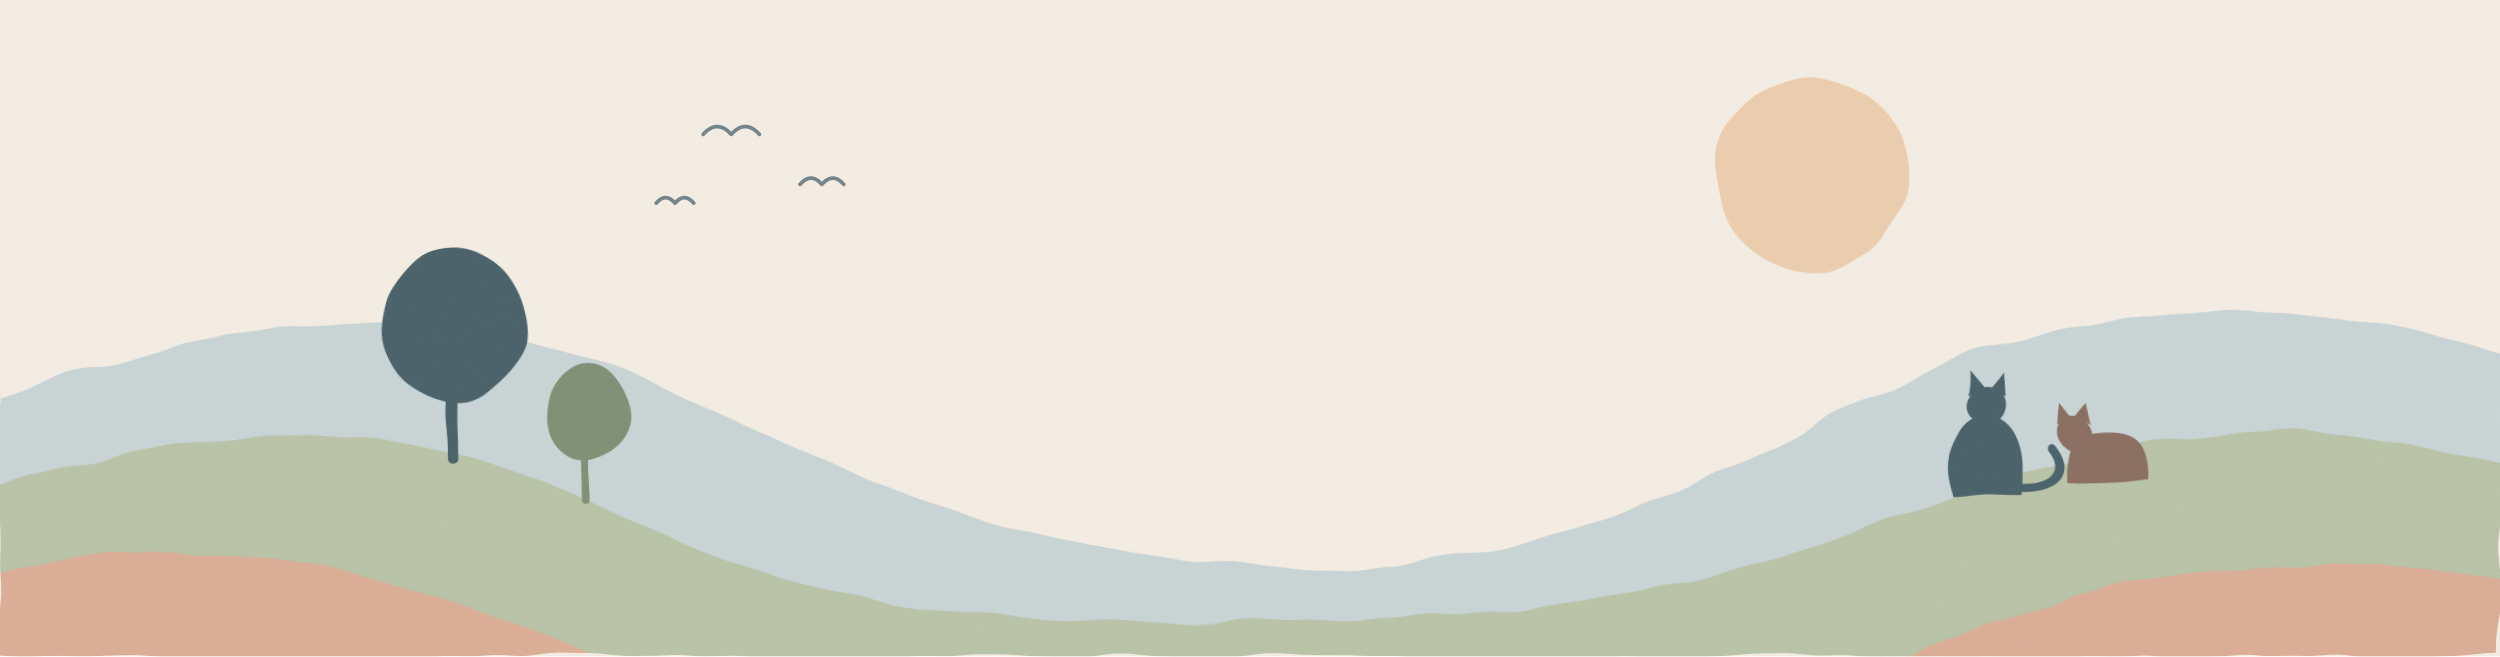
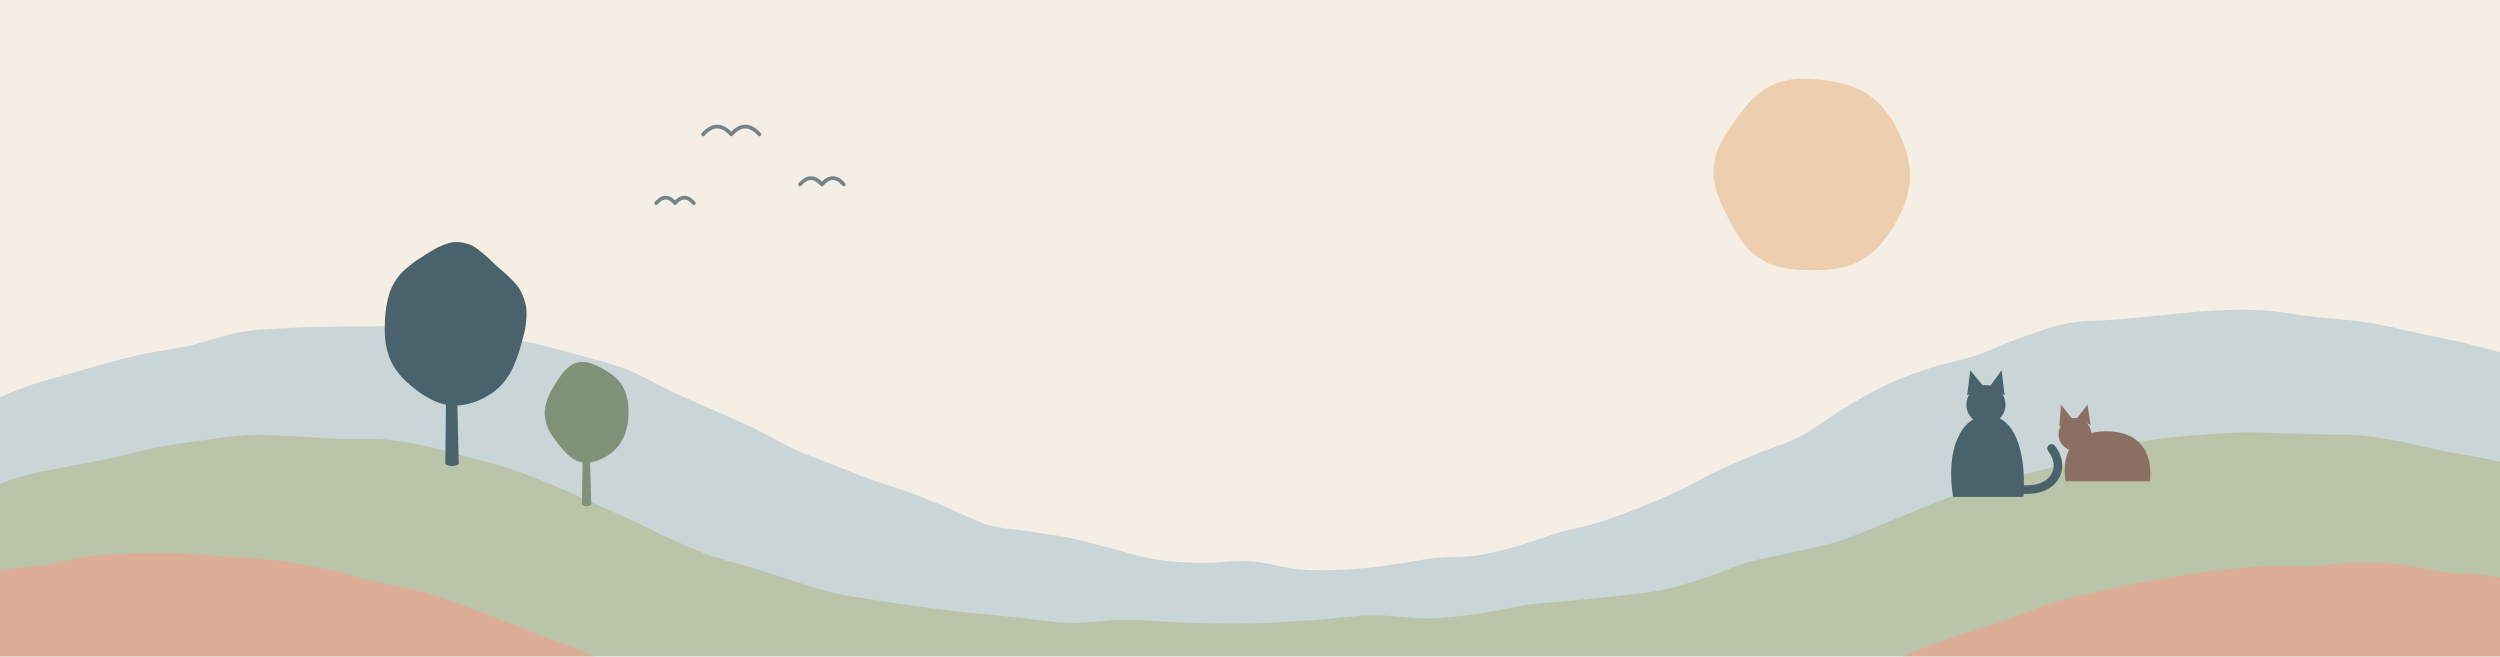
<svg xmlns="http://www.w3.org/2000/svg" viewBox="0 0 1600 420" preserveAspectRatio="xMidYMax slice">
-   <defs>
-     <filter id="rough" x="-5%" y="-5%" width="110%" height="110%">
-       <feTurbulence type="fractalNoise" baseFrequency="0.018" numOctaves="2" seed="7" result="n" />
-       <feDisplacementMap in="SourceGraphic" in2="n" scale="9" />
-     </filter>
-     <filter id="grain" x="0" y="0" width="100%" height="100%">
-       <feTurbulence type="fractalNoise" baseFrequency="0.9" numOctaves="2" seed="3" />
-       <feColorMatrix values="0 0 0 0 0.35  0 0 0 0 0.3  0 0 0 0 0.25  0 0 0 0.5 0" />
-     </filter>
-   </defs>
  <rect width="1600" height="420" fill="#f4eee4" />
-   <g filter="url(#rough)">
-     <circle cx="1160" cy="112" r="62" fill="#ecc9a6" opacity="0.85" />
-     <path d="M-20 262 C150 196 300 188 430 250 S650 352 800 362 S1050 332 1180 262 S1450 178 1620 232 L1620 440 L-20 440Z" fill="#c9d5d6" />
-     <path d="M-20 318 C120 268 260 262 380 322 S600 402 800 398 S1080 382 1240 322 S1480 268 1620 300 L1620 440 L-20 440Z" fill="#b9c4a8" />
-     <path d="M-20 372 C90 338 240 348 420 440 L-20 440Z" fill="#dcae97" />
-     <path d="M1180 440 C1340 356 1500 348 1620 374 L1620 440Z" fill="#dcae97" />
-     <g fill="#4a626b" transform="translate(110 8)">
-       <rect x="176" y="236" width="7" height="52" rx="3" />
-       <path d="M180 150 C214 152 232 186 226 214 C221 240 198 252 178 250 C154 248 136 228 136 202 C136 172 154 149 180 150Z" />
-     </g>
-     <g fill="#7f9176" transform="translate(110 26)">
-       <rect x="262" y="262" width="5" height="34" rx="2" />
-       <path d="M265 206 C286 208 296 230 292 248 C288 264 276 270 264 269 C249 268 239 255 240 239 C241 221 250 205 265 206Z" />
-     </g>
-     <g fill="#4a626b" transform="translate(1250 256)">
-       <path d="M0 62 C-5 32 5 10 22 10 C39 10 47 32 45 62Z" />
-       <circle cx="21" cy="3" r="12.5" />
-       <path d="M9 -3 L11 -19 L20 -8Z M23 -8 L31 -19 L33 -3Z" />
-       <path d="M42 57 C64 60 73 44 63 31" fill="none" stroke="#4a626b" stroke-width="5.5" stroke-linecap="round" />
-     </g>
-     <g fill="#8b6f62" transform="translate(1322 270)">
-       <path d="M0 38 C-3 18 6 6 26 6 C46 6 56 18 54 38Z" />
-       <circle cx="6" cy="8" r="10.5" />
-       <path d="M-4 3 L-3 -11 L5 -1Z M7 -2 L14 -11 L16 2Z" />
-     </g>
+   <path d="M1222.4 112.0C1222.5 116.6 1221.7 121.4 1220.5 125.8C1219.4 130.3 1217.4 134.5 1215.3 138.6C1213.3 142.8 1210.9 146.7 1208.2 150.4C1205.5 154.2 1202.5 157.9 1199.0 161.0C1195.6 164.0 1191.5 166.7 1187.2 168.6C1183.0 170.4 1178.3 171.4 1173.7 172.1C1169.2 172.8 1164.6 172.9 1160.0 172.9C1155.4 172.9 1150.8 172.8 1146.3 172.2C1141.7 171.5 1136.9 170.7 1132.6 168.9C1128.4 167.0 1124.2 164.3 1120.7 161.2C1117.3 158.1 1114.6 154.1 1112.0 150.3C1109.5 146.4 1107.4 142.4 1105.4 138.3C1103.4 134.2 1101.2 130.1 1099.8 125.8C1098.3 121.4 1096.9 116.6 1096.7 112.0C1096.5 107.4 1097.3 102.4 1098.6 98.0C1100.0 93.6 1102.4 89.4 1104.8 85.4C1107.1 81.4 1109.7 77.8 1112.5 74.1C1115.3 70.5 1118.0 66.8 1121.4 63.6C1124.7 60.4 1128.5 57.3 1132.6 55.2C1136.7 53.1 1141.5 51.7 1146.1 50.9C1150.6 50.2 1155.4 50.4 1160.0 50.6C1164.6 50.8 1169.1 51.4 1173.6 52.3C1178.1 53.2 1182.7 54.2 1187.0 56.0C1191.2 57.8 1195.5 60.1 1199.1 63.0C1202.6 65.9 1205.8 69.6 1208.5 73.3C1211.3 77.0 1213.5 81.1 1215.4 85.3C1217.4 89.5 1219.2 93.8 1220.4 98.2C1221.5 102.7 1222.4 107.4 1222.4 112.0Z" fill="#ecc9a6" opacity="0.85" />
+   <path d="M-20.0 263.2C-14.0 260.6 4.2 252.0 16.1 247.7C28.1 243.4 39.9 240.6 51.6 237.2C63.4 233.9 75.0 230.3 86.5 227.7C98.1 225.0 109.5 223.8 120.8 221.3C132.1 218.7 143.4 214.5 154.5 212.5C165.6 210.6 176.6 210.4 187.6 209.8C198.5 209.2 209.3 209.1 220.0 209.0C230.7 208.8 241.3 208.9 251.8 208.7C262.3 208.5 272.8 206.9 283.1 207.8C293.4 208.8 303.6 212.3 313.7 214.3C323.8 216.4 333.8 218.0 343.7 220.2C353.6 222.5 363.4 225.3 373.1 228.0C382.8 230.7 392.3 232.9 401.8 236.7C411.3 240.4 420.8 246.3 430.0 250.6C439.2 255.0 448.4 258.8 457.3 262.8C466.2 266.8 474.9 270.5 483.6 274.6C492.2 278.8 500.6 283.9 509.0 287.8C517.4 291.6 525.7 294.6 534.0 297.8C542.2 301.1 550.4 304.3 558.5 307.3C566.7 310.2 574.8 312.5 583.0 315.5C591.1 318.6 599.3 322.0 607.5 325.4C615.7 328.8 624.0 333.5 632.3 335.9C640.7 338.3 649.1 338.7 657.7 340.0C666.3 341.4 674.9 342.3 683.8 344.1C692.7 345.9 701.6 348.6 710.9 350.9C720.1 353.2 729.4 356.4 739.1 358.0C748.7 359.5 758.6 360.1 768.7 360.3C778.9 360.5 789.6 358.5 800.0 359.2C810.4 359.8 821.2 363.5 831.4 364.4C841.6 365.2 851.6 365.0 861.5 364.5C871.3 364.0 880.9 362.8 890.3 361.5C899.8 360.3 909.0 358.2 918.2 357.2C927.3 356.2 936.3 356.8 945.2 355.5C954.1 354.2 962.9 351.8 971.6 349.4C980.3 346.9 988.9 343.4 997.5 340.9C1006.1 338.4 1014.6 337.0 1023.1 334.4C1031.6 331.8 1040.1 328.5 1048.5 325.2C1057.0 321.8 1065.5 318.3 1074.1 314.3C1082.6 310.3 1091.1 305.2 1099.8 301.1C1108.4 297.0 1117.1 293.5 1125.9 289.8C1134.7 286.2 1143.6 283.9 1152.6 279.1C1161.6 274.4 1170.8 267.0 1180.0 261.5C1189.2 255.9 1198.6 250.4 1208.0 246.0C1217.4 241.6 1226.9 238.3 1236.4 235.2C1245.9 232.1 1255.5 230.6 1265.1 227.3C1274.8 224.1 1284.5 219.2 1294.3 215.8C1304.2 212.3 1314.0 208.6 1324.0 206.8C1334.0 204.9 1344.1 205.4 1354.2 204.6C1364.4 203.7 1374.6 202.6 1385.0 201.6C1395.4 200.6 1405.8 199.3 1416.4 198.8C1427.0 198.3 1437.6 197.9 1448.4 198.6C1459.2 199.3 1470.1 201.6 1481.2 202.9C1492.2 204.1 1503.4 204.5 1514.7 206.3C1525.9 208.0 1537.4 211.0 1548.9 213.5C1560.5 215.9 1572.2 218.2 1584.0 221.2C1595.9 224.1 1614.0 229.5 1620.0 231.2L1620 440L-20 440Z" fill="#c9d5d6" />
+   <path d="M-20.0 318.6C-15.0 316.5 0.0 309.2 10.0 306.0C20.0 302.7 30.0 301.3 39.9 299.3C49.9 297.2 59.9 295.6 69.8 293.5C79.7 291.4 89.7 288.5 99.5 286.6C109.4 284.7 119.3 283.2 129.1 281.9C138.9 280.5 148.7 279.0 158.4 278.5C168.2 278.1 177.9 278.8 187.5 279.2C197.1 279.6 206.7 280.6 216.3 280.9C225.8 281.3 235.3 280.4 244.7 281.1C254.1 281.9 263.4 283.6 272.7 285.5C282.0 287.5 291.2 290.2 300.3 292.7C309.4 295.1 318.5 297.3 327.4 300.3C336.4 303.2 345.2 306.9 354.0 310.6C362.8 314.2 371.4 318.2 380.0 322.1C388.6 325.9 397.0 329.5 405.5 333.5C413.9 337.4 422.2 341.9 430.6 345.6C438.9 349.3 447.2 352.9 455.6 355.9C463.9 358.8 472.3 360.7 480.8 363.2C489.2 365.8 497.7 368.7 506.4 371.4C515.0 374.1 523.8 377.2 532.7 379.3C541.6 381.4 550.7 382.5 560.0 384.0C569.3 385.5 578.8 386.9 588.5 388.3C598.3 389.6 608.2 390.9 618.5 392.0C628.8 393.2 639.3 394.0 650.3 395.1C661.2 396.2 672.4 398.3 684.0 398.6C695.7 398.9 707.6 396.7 720.1 396.7C732.5 396.6 745.3 398.1 758.6 398.5C772.0 398.9 786.3 399.3 800.0 399.0C813.7 398.7 827.9 397.6 841.1 396.8C854.3 395.9 866.8 394.0 879.0 393.8C891.1 393.7 902.7 396.0 914.0 395.8C925.3 395.6 936.1 394.2 946.7 392.7C957.3 391.3 967.5 388.5 977.5 387.1C987.5 385.7 997.2 385.3 1006.8 384.3C1016.4 383.4 1025.7 382.5 1035.0 381.4C1044.3 380.4 1053.4 379.7 1062.6 377.8C1071.8 375.9 1080.9 373.2 1090.1 370.2C1099.3 367.3 1108.4 362.9 1117.8 360.1C1127.1 357.4 1136.5 355.9 1146.2 353.7C1155.9 351.5 1165.6 349.9 1175.7 346.8C1185.9 343.6 1196.2 339.0 1206.9 334.7C1217.6 330.5 1229.0 325.5 1240.0 321.2C1251.0 316.8 1262.4 311.9 1273.1 308.7C1283.8 305.4 1294.1 304.1 1304.1 301.6C1314.1 299.1 1323.8 296.4 1333.2 293.6C1342.7 290.8 1351.8 286.9 1360.8 284.7C1369.8 282.4 1378.6 281.3 1387.2 280.2C1395.8 279.1 1404.3 278.6 1412.7 278.0C1421.0 277.4 1429.3 276.8 1437.5 276.7C1445.7 276.6 1453.9 277.2 1462.0 277.4C1470.2 277.6 1478.4 277.8 1486.6 278.0C1494.8 278.3 1503.0 277.9 1511.4 278.7C1519.8 279.5 1528.2 281.1 1536.9 282.7C1545.5 284.4 1554.3 286.8 1563.3 288.6C1572.3 290.4 1581.4 291.6 1590.9 293.6C1600.3 295.6 1615.1 299.4 1620.0 300.5L1620 440L-20 440Z" fill="#b9c4a8" />
+   <path d="M-20.0 372.3C-16.0 371.0 -4.1 366.2 4.2 364.4C12.4 362.6 20.9 362.9 29.6 361.5C38.2 360.1 47.1 357.3 56.1 356.1C65.2 354.9 74.4 354.7 83.8 354.4C93.3 354.0 102.9 353.7 112.7 354.0C122.5 354.3 132.5 355.5 142.7 356.2C152.9 356.9 163.2 357.0 173.8 358.2C184.3 359.5 195.0 361.4 205.9 363.7C216.8 366.0 227.8 369.2 239.1 371.9C250.3 374.5 261.7 376.2 273.3 379.6C284.9 382.9 296.6 387.5 308.5 391.9C320.4 396.4 332.5 401.5 344.7 406.2C357.0 411.0 369.3 414.9 381.9 420.5C394.4 426.2 413.6 436.9 420.0 440.1L-20 440Z" fill="#dcae97" />
+   <path d="M1180.0 441.0C1185.7 437.7 1202.9 426.9 1214.3 421.5C1225.7 416.1 1237.1 412.5 1248.5 408.4C1259.8 404.4 1271.2 401.2 1282.5 397.3C1293.8 393.4 1305.0 388.5 1316.2 385.1C1327.4 381.7 1338.5 379.5 1349.6 377.1C1360.7 374.6 1371.7 372.5 1382.6 370.6C1393.5 368.6 1404.3 367.0 1415.0 365.6C1425.7 364.3 1436.3 363.0 1446.8 362.5C1457.3 361.9 1467.7 362.7 1477.9 362.3C1488.2 361.9 1498.3 360.3 1508.3 360.2C1518.2 360.0 1528.1 360.3 1537.7 361.3C1547.4 362.4 1556.9 365.2 1566.2 366.4C1575.6 367.6 1584.7 366.9 1593.7 368.4C1602.6 369.9 1615.6 374.3 1620.0 375.4L1620 440Z" fill="#dcae97" />
+   <path d="M285.5 250 L292.5 250 L293.6 297 Q289.5 299.5 285 297Z" fill="#4a626b" />
+   <path d="M336.5 208.0C336.0 211.8 334.9 215.5 333.9 219.1C333.0 222.7 332.0 226.2 330.6 229.6C329.3 233.1 327.9 236.6 326.0 239.6C324.1 242.7 321.8 245.6 319.2 248.1C316.6 250.5 313.6 252.5 310.6 254.2C307.6 255.8 304.4 257.2 301.1 258.1C297.8 259.0 294.4 259.6 291.0 259.6C287.6 259.6 284.2 258.9 281.0 257.8C277.8 256.8 274.7 255.0 271.8 253.3C268.8 251.5 266.1 249.4 263.4 247.2C260.8 244.9 258.1 242.6 255.8 239.8C253.5 237.0 251.4 233.9 249.9 230.5C248.4 227.1 247.4 223.2 246.8 219.4C246.2 215.7 246.2 211.8 246.3 208.0C246.3 204.2 246.6 200.4 247.2 196.7C247.8 192.9 248.6 189.1 250.0 185.6C251.4 182.2 253.4 178.8 255.7 176.1C257.9 173.3 260.8 171.1 263.5 168.9C266.2 166.8 269.1 165.1 272.0 163.2C274.9 161.4 277.8 159.4 280.9 158.0C284.1 156.6 287.6 155.1 291.0 154.9C294.4 154.7 298.1 155.5 301.3 156.8C304.5 158.2 307.4 160.8 310.1 163.0C312.9 165.2 315.1 167.8 317.7 170.1C320.2 172.4 322.9 174.4 325.4 176.9C327.9 179.4 330.8 182.0 332.7 185.3C334.5 188.5 336.0 192.4 336.7 196.2C337.3 200.0 336.9 204.2 336.5 208.0Z" fill="#4a626b" />
+   <path d="M373 290 L377.5 290 L378.4 323 Q375.4 325 372.4 323Z" fill="#7f9176" />
+   <path d="M402.3 264.0C402.3 266.4 402.1 268.9 401.7 271.2C401.3 273.6 400.7 276.0 399.9 278.2C399.0 280.3 397.9 282.4 396.6 284.3C395.4 286.1 393.8 287.7 392.2 289.1C390.7 290.4 388.9 291.6 387.2 292.6C385.4 293.5 383.6 294.4 381.7 295.0C379.9 295.6 377.9 296.1 376.0 296.1C374.1 296.2 372.0 295.9 370.2 295.3C368.4 294.6 366.5 293.5 364.9 292.3C363.3 291.1 361.9 289.5 360.5 288.0C359.1 286.5 357.8 284.8 356.5 283.1C355.2 281.4 353.9 279.7 352.7 277.8C351.6 275.8 350.4 273.7 349.7 271.4C349.1 269.1 348.6 266.5 348.6 264.0C348.7 261.5 349.2 259.0 349.9 256.7C350.6 254.4 351.7 252.2 352.7 250.2C353.8 248.2 354.9 246.4 356.1 244.5C357.3 242.7 358.5 240.8 359.9 239.1C361.3 237.4 362.8 235.7 364.5 234.5C366.2 233.3 368.1 232.3 370.0 231.9C372.0 231.5 374.1 231.6 376.0 232.0C377.9 232.3 379.8 233.1 381.6 233.9C383.4 234.6 385.0 235.6 386.7 236.6C388.4 237.5 390.1 238.5 391.7 239.8C393.3 241.0 395.0 242.4 396.3 244.1C397.7 245.8 398.9 247.8 399.8 249.9C400.7 252.0 401.4 254.4 401.8 256.8C402.2 259.1 402.3 261.6 402.3 264.0Z" fill="#7f9176" />
+   <g fill="#4a626b" transform="translate(1250 256)">
+     <path d="M0 62C-5 32 5 10 22 10C39 10 47 32 45 62Z" />
+     <circle cx="21" cy="3" r="12.5" />
+     <path d="M9 -3L11 -19L20 -8ZM23 -8L31 -19L33 -3Z" />
+     <path d="M42 57C64 60 73 44 63 31" fill="none" stroke="#4a626b" stroke-width="5.5" stroke-linecap="round" />
+   </g>
+   <g fill="#8b6f62" transform="translate(1322 270)">
+     <path d="M0 38C-3 18 6 6 26 6C46 6 56 18 54 38Z" />
+     <circle cx="6" cy="8" r="10.5" />
+     <path d="M-4 3L-3 -11L5 -1ZM7 -2L14 -11L16 2Z" />
  </g>
  <g fill="none" stroke="#4a626b" stroke-width="2.4" stroke-linecap="round" stroke-linejoin="round" opacity="0.75" transform="translate(120 -10)">
-     <path d="M330 96 q9 -10 18 0 q9 -10 18 0" />
-     <path d="M392 128 q7 -8 14 0 q7 -8 14 0" />
-     <path d="M300 140 q6 -7 12 0 q6 -7 12 0" />
+     <path d="M330 96q9 -10 18 0q9 -10 18 0" />
+     <path d="M392 128q7 -8 14 0q7 -8 14 0" />
+     <path d="M300 140q6 -7 12 0q6 -7 12 0" />
  </g>
-   <rect width="1600" height="420" filter="url(#grain)" opacity="0.10" />
</svg>
